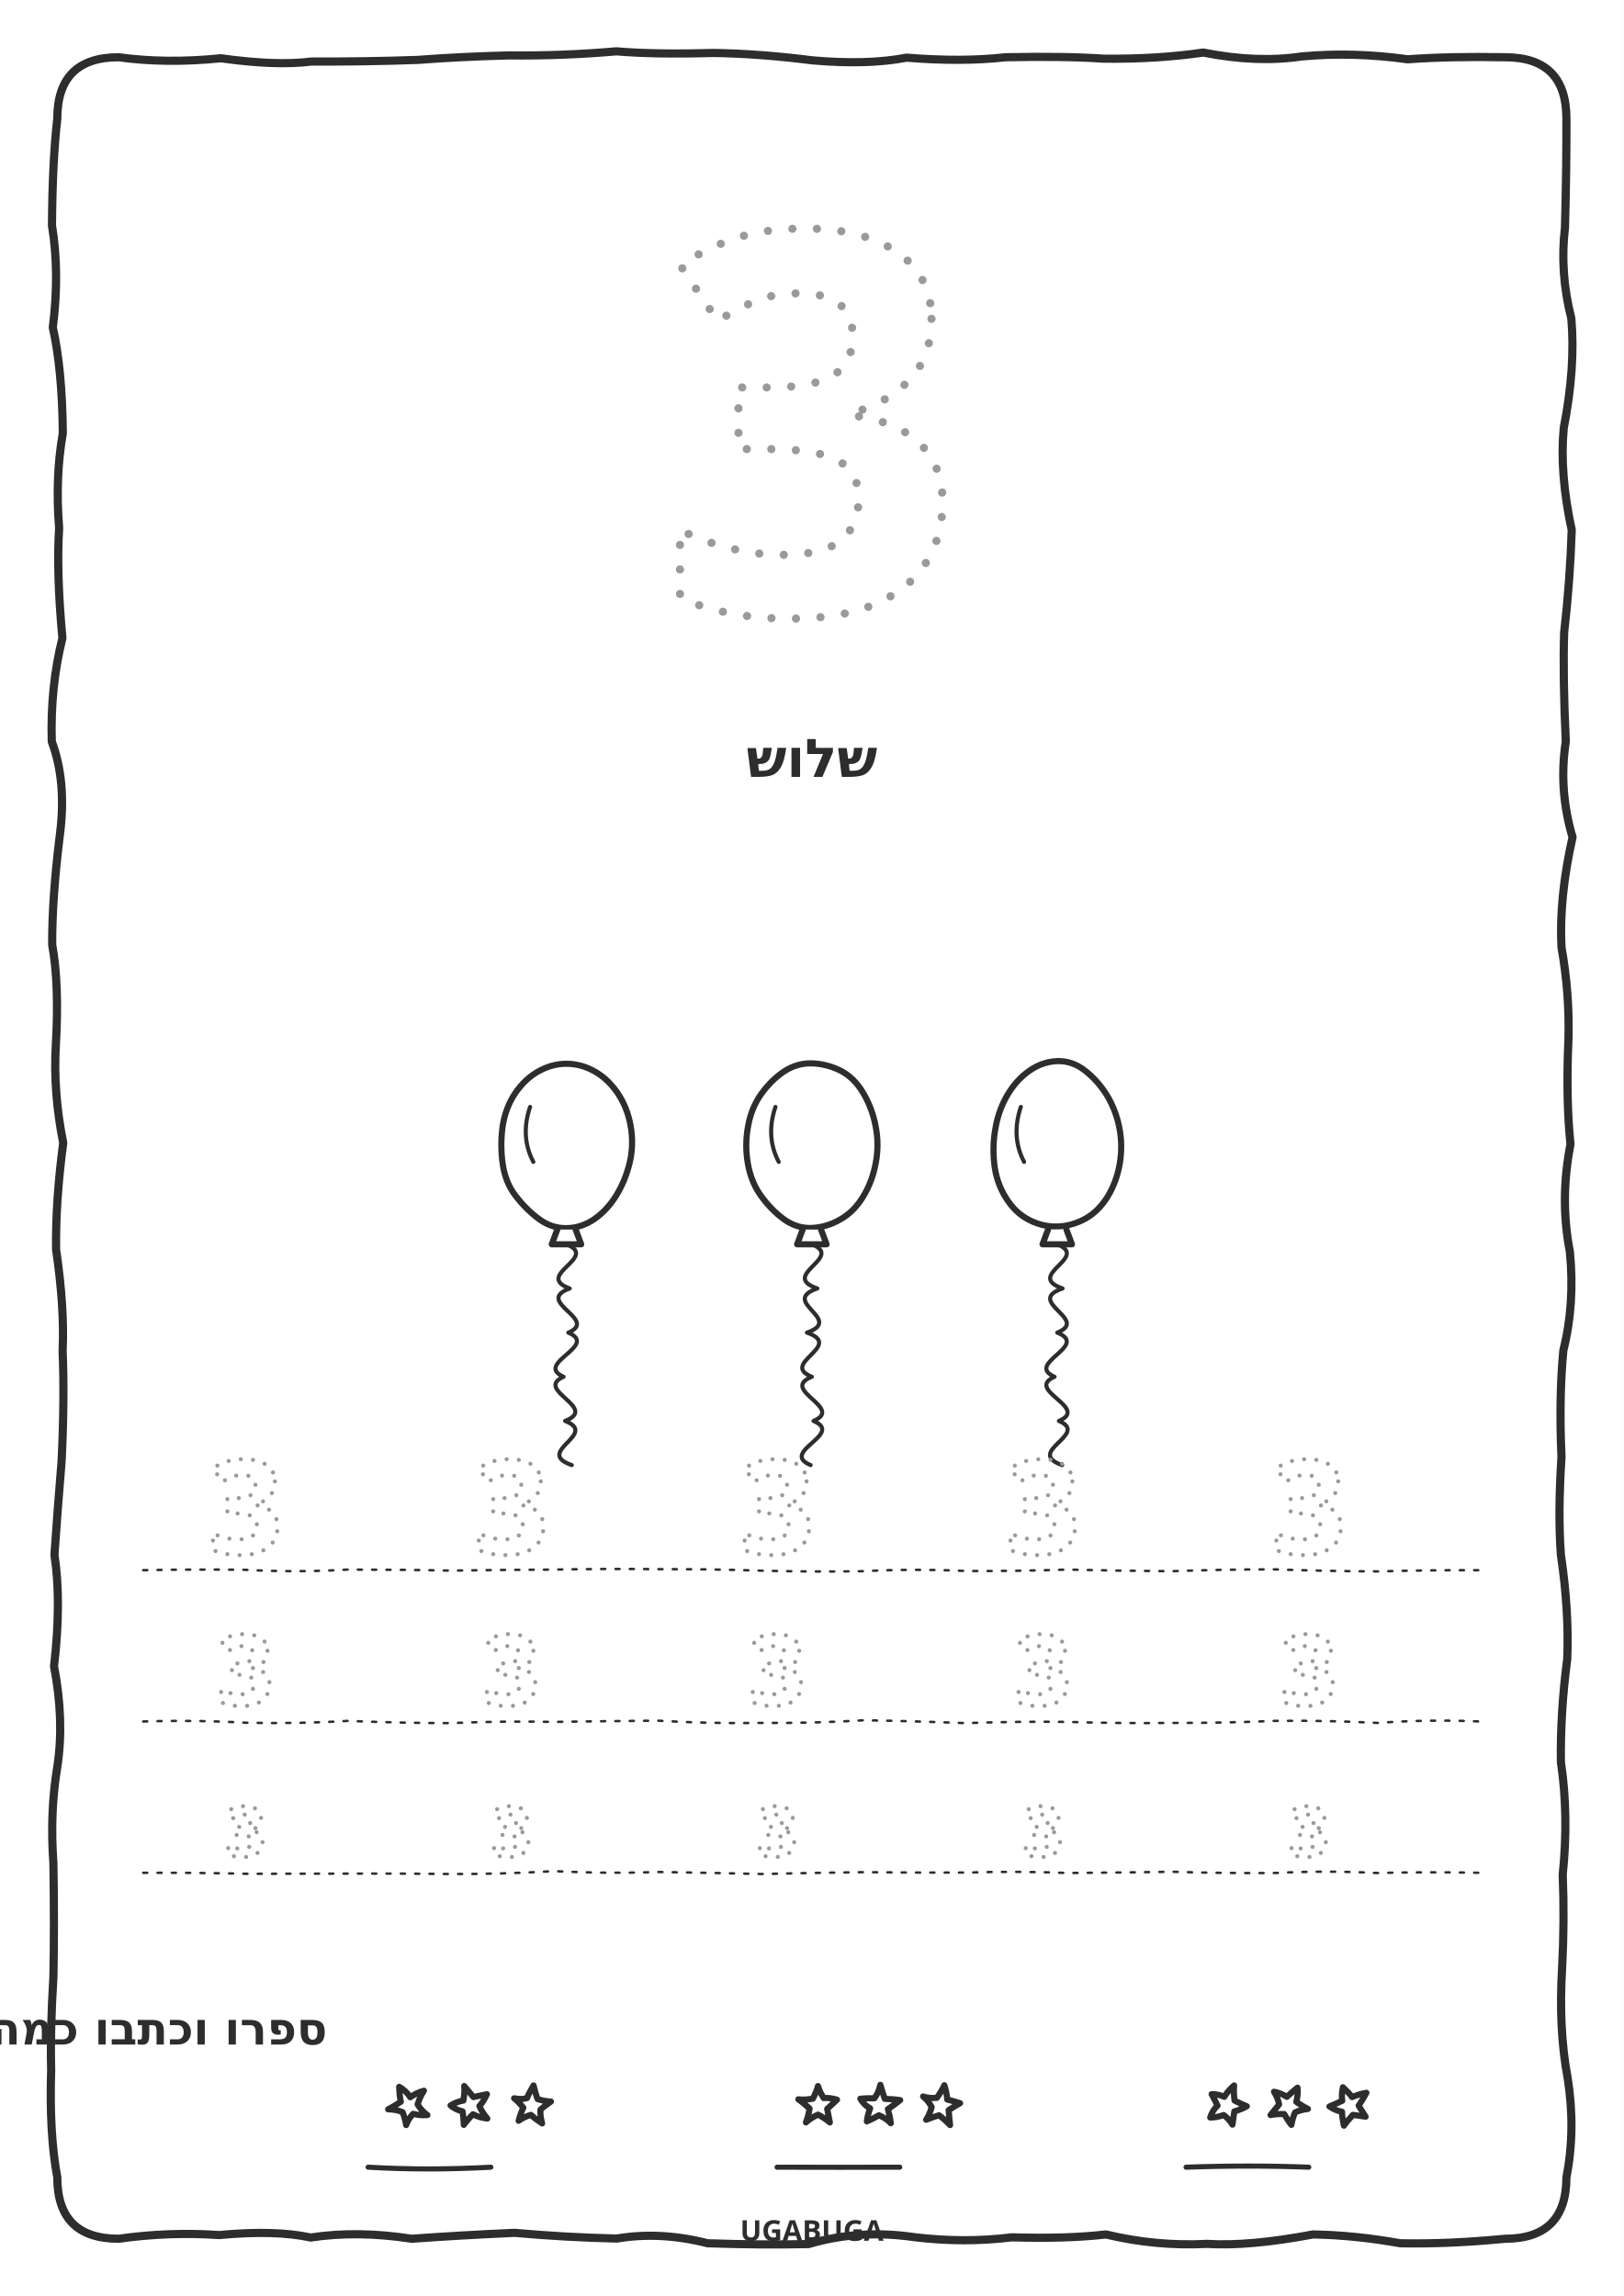
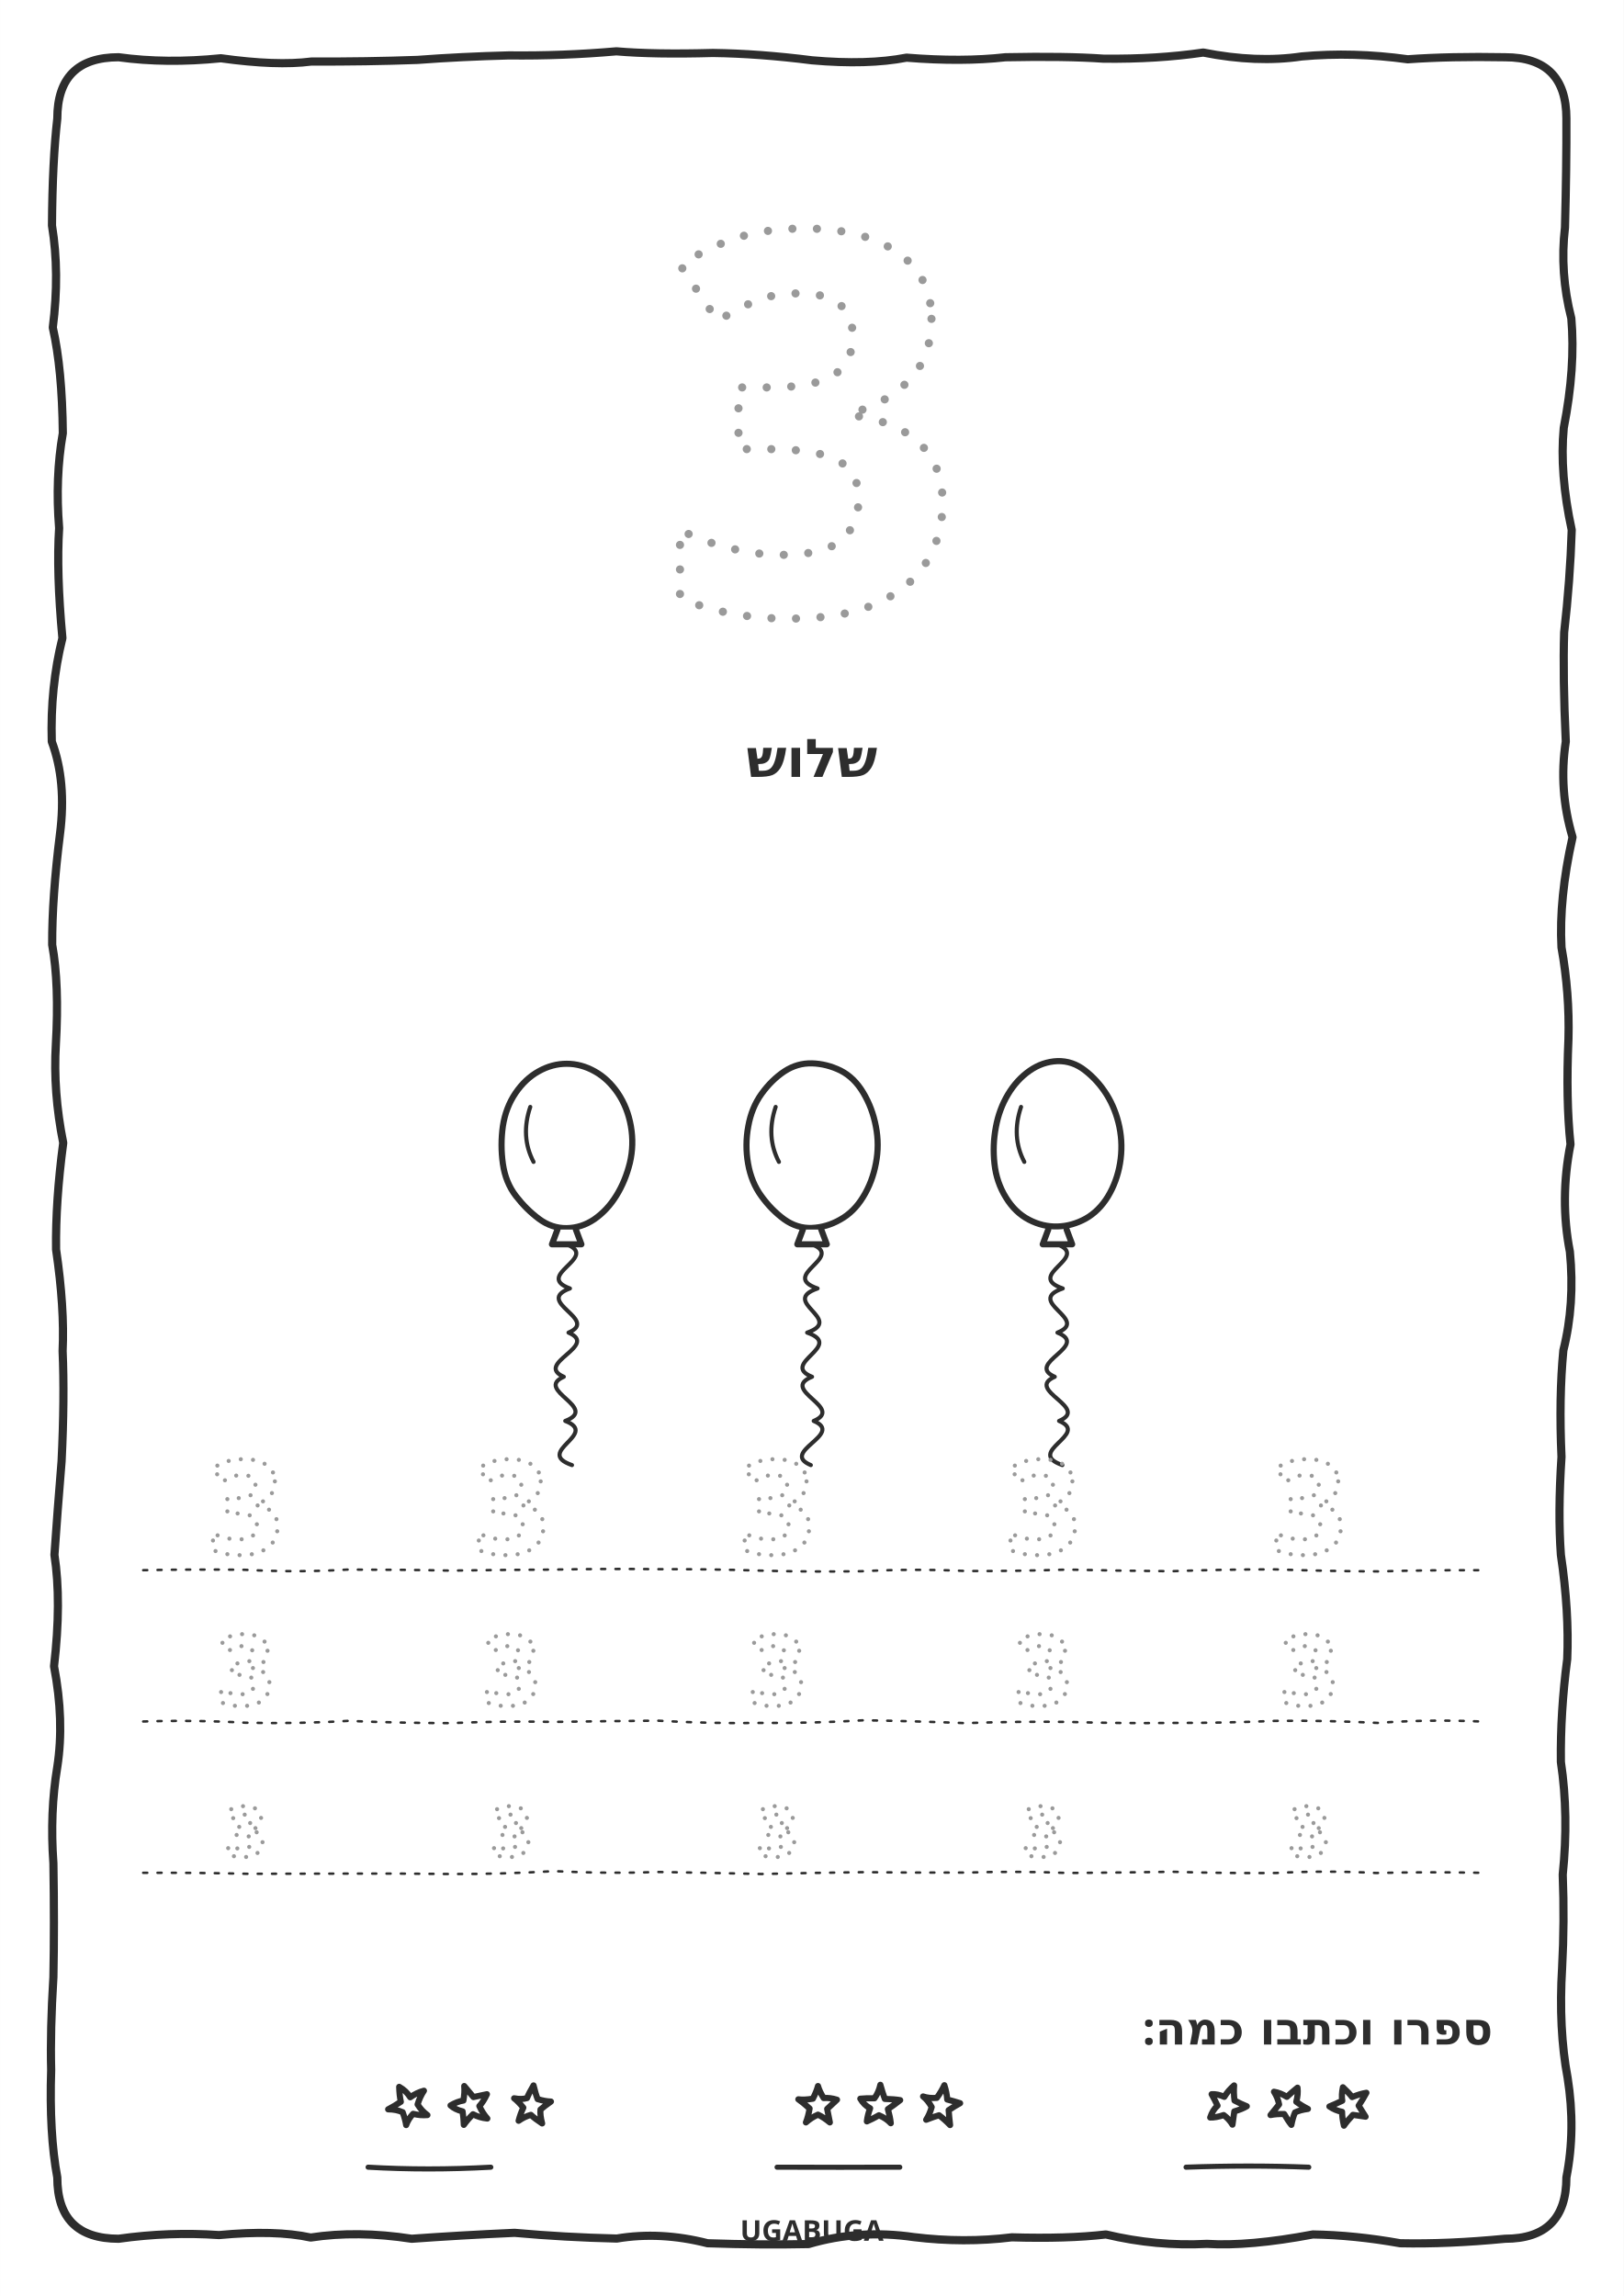
<svg xmlns="http://www.w3.org/2000/svg" width="210mm" height="297mm" viewBox="0 0 794 1123" fill="none" stroke="#2d2d2d" stroke-width="3" stroke-linecap="round" stroke-linejoin="round" font-family="Kalam, cursive">
  <defs />
  <rect width="794" height="1123" fill="#ffffff" stroke="none" />
  <path d="M58,28 Q81.2,31.2 108,28.5 Q135.2,32.3 152.2,30.1 Q179.3,30.2 204.2,29.3 Q225.5,27.7 248.8,27.1 Q275.2,27.4 301.4,25.1 Q319.9,26.7 348.6,25.9 Q371.1,26.2 397.1,29.5 Q424.3,31.9 443.3,28.2 Q470.5,30.4 491.7,28 Q521,27.4 539.6,28.7 Q565.8,29 588.4,25.7 Q614.6,30.9 636.6,27.6 Q661.8,25.3 688.4,29 Q709.2,27.5 736,28 Q766,28 766,58 Q766.1,81.3 765.3,111.3 Q762.7,133.3 768.4,155.7 Q770.5,179.6 764.7,209.3 Q762.6,231.5 768.6,259.2 Q767.8,284.1 764.9,309.3 Q764.2,330.7 765.7,362.7 Q762.1,386.2 769,409.5 Q762.3,439.4 763.6,463.4 Q767.6,485.8 767,508.2 Q765.7,537.7 768,559.7 Q762.7,586.6 767.7,612.2 Q770.2,637.8 764.5,660.5 Q762.3,683.6 763.6,712.6 Q761.8,740.1 763.3,760.5 Q767.4,788.3 766.4,811.5 Q763,837.4 763.3,861.8 Q767.2,888 764.2,916.9 Q765.1,939.8 763.9,962.4 Q762.1,992.4 766.6,1016.3 Q770.6,1041.6 766,1065 Q766,1095 736,1095 Q708.1,1097.7 684.7,1097.2 Q662.3,1093.2 642,1092.9 Q610.8,1098.8 590.2,1097.5 Q565.5,1098.8 540.8,1092.9 Q521.8,1095.1 494.8,1094.3 Q471.4,1097.2 446.9,1094.2 Q420.2,1090.3 395.4,1097.6 Q372.1,1098.1 346,1097.2 Q322.9,1091.3 301.6,1094.9 Q276.1,1094.3 251.6,1092.1 Q224.9,1093.3 201.3,1095 Q174.7,1090.9 151.9,1094.4 Q134.5,1090.6 107.1,1093.2 Q82.8,1091.5 58,1095 Q28,1095 28,1065 Q24,1043.6 25,1012.4 Q24.5,993 26.1,967 Q26.6,941.7 26.1,911.4 Q24.3,886.5 28,864.2 Q31.5,841.6 26.4,815 Q30.1,783.3 26.6,760.5 Q28.1,739 30.1,714.7 Q31.6,683.8 30.6,660.8 Q31.6,639.7 27.4,611.1 Q27.1,587.7 30.9,559 Q25.9,534 27.3,510.8 Q29,481.3 25.5,462.1 Q25.4,439.1 29.3,408 Q32.6,382.3 25.3,362.7 Q24.5,336.2 30.5,312.1 Q27.5,279.8 28.9,258.3 Q26.9,233.6 30.7,211.9 Q30.4,180.5 25.8,160.2 Q29.2,133.5 25.4,110.3 Q25.6,79 28,58 Q28,28 58,28 Z" stroke-width="4" />
  <text x="397" y="300" font-family="Heebo, sans-serif" font-size="260" font-weight="700" text-anchor="middle" direction="ltr" fill="none" stroke="#9a9a9a" stroke-width="4" stroke-dasharray="0 12" stroke-linecap="round">3</text>
  <text x="397" y="380" font-family="Heebo, sans-serif" font-size="26" font-weight="700" text-anchor="middle" direction="rtl" fill="#2d2d2d" stroke="none">שלוש</text>
-   <clipPath id="b1">
-     <path d="M308.1,569.1 Q306.6,578.2 301.9,585.3 Q297.2,592.4 290.6,596 Q284.1,599.7 277,599.8 Q269.9,599.9 263.4,596.1 Q256.9,592.2 252,585.3 Q247.2,578.3 245.6,569.2 Q244.1,560 245.9,551 Q247.7,542 252.4,535 Q257.1,528.1 263.4,523.8 Q269.8,519.5 277,519.6 Q284.2,519.8 290.8,523.5 Q297.4,527.3 302.1,534.4 Q306.9,541.6 308.3,550.8 Q309.6,560 308.1,569.1 Z" />
-   </clipPath>
-   <path d="M307.9,568.8 Q305.7,577.7 301.3,584.8 Q296.9,591.9 290.6,596.3 Q284.3,600.6 277,600.7 Q269.7,600.8 263.5,596.2 Q257.3,591.6 252.2,585 Q247.1,578.4 245.8,569.2 Q244.5,560 245.8,550.8 Q247.2,541.7 252,534.6 Q256.8,527.6 263.3,524 Q269.9,520.3 277,520.3 Q284.1,520.3 290.7,524 Q297.2,527.6 302,534.6 Q306.8,541.7 308.4,550.8 Q310,560 307.9,568.8 Z" fill="#ffffff" />
-   <path d="M259.2,541.4 Q254.3,555.9 260.8,568.3" stroke-width="2" />
-   <path d="M272.5,601.4 L269.8,608.6 L284.2,608.6 L281.5,601.4" fill="#ffffff" />
-   <path d="M277,608.6 C293.2,615.1 260.8,623.7 278.6,630.2 C260.8,636.7 293.2,645.3 277.9,651.8 C293.2,658.3 260.8,666.9 275.6,673.4 C260.8,679.9 293.2,688.5 276.3,695 C293.2,701.5 260.8,710.1 279.6,716.6" stroke-width="2" />
-   <clipPath id="b2">
-     <path d="M427.7,569 Q426.1,577.9 421.6,585.1 Q417.1,592.3 410.6,596.1 Q404.1,599.9 396.9,600.3 Q389.7,600.7 383.2,596.7 Q376.6,592.7 372.5,585.1 Q368.3,577.6 366.7,568.8 Q365.1,560 366.2,550.9 Q367.3,541.7 372.1,534.8 Q377,527.9 383.4,523.8 Q389.8,519.8 397.1,519.4 Q404.3,519 410.7,523.4 Q417.1,527.8 421.6,535 Q426.1,542.1 427.7,551 Q429.3,560 427.7,569 Z" />
-   </clipPath>
-   <path d="M428.2,569.1 Q426.5,578.1 422,585.4 Q417.5,592.8 410.8,596.5 Q404.2,600.3 396.9,600.6 Q389.7,600.9 383.4,596.4 Q377.1,591.8 372.2,585 Q367.3,578.3 365.7,569.1 Q364.1,560 365.8,550.9 Q367.4,541.8 372.3,535 Q377.2,528.2 383.5,524 Q389.8,519.9 397,520.1 Q404.1,520.3 410.9,523.6 Q417.6,527 422,534.4 Q426.5,541.9 428.2,550.9 Q430,560 428.2,569.1 Z" fill="#ffffff" />
-   <path d="M379.2,541.4 Q374.3,555.9 380.8,568.3" stroke-width="2" />
-   <path d="M392.5,601.4 L389.8,608.6 L404.2,608.6 L401.5,601.4" fill="#ffffff" />
-   <path d="M397,608.6 C413.2,615.1 380.8,623.7 399.7,630.2 C380.8,636.7 413.2,645.3 394.6,651.8 C413.2,658.3 380.8,666.9 397,673.4 C380.8,679.9 413.2,688.5 397.8,695 C413.2,701.5 380.8,710.1 396.4,716.6" stroke-width="2" />
-   <clipPath id="b3">
-     <path d="M548.1,569 Q546.4,578.1 541.7,585.1 Q537,592.1 530.6,596.3 Q524.2,600.5 517,600.3 Q509.8,600.1 503.2,596.4 Q496.6,592.7 492.3,585.3 Q488,577.8 486,568.9 Q484,560 485.9,551 Q487.8,542 492.5,535.1 Q497.2,528.2 503.5,523.8 Q509.8,519.4 516.9,519.8 Q524.1,520.2 530.7,523.8 Q537.3,527.4 541.5,534.9 Q545.6,542.4 547.7,551.2 Q549.8,560 548.1,569 Z" />
-   </clipPath>
-   <path d="M547.6,569 Q546.1,577.9 541.7,585.2 Q537.3,592.4 530.7,596.1 Q524.1,599.7 517,599.9 Q509.8,600.1 503.1,596.6 Q496.3,593.1 491.8,585.7 Q487.2,578.3 486.2,569.2 Q485.2,560 486.9,551.2 Q488.5,542.5 492.8,535.3 Q497.1,528.1 503.4,523.7 Q509.7,519.3 517,519 Q524.4,518.8 530.5,523.6 Q536.7,528.4 541.1,535.4 Q545.5,542.5 547.3,551.2 Q549.1,560 547.6,569 Z" fill="#ffffff" />
-   <path d="M499.2,541.4 Q494.3,555.9 500.8,568.3" stroke-width="2" />
-   <path d="M512.5,601.4 L509.8,608.6 L524.2,608.6 L521.5,601.4" fill="#ffffff" />
-   <path d="M517,608.6 C533.2,615.1 500.8,623.7 519.6,630.2 C500.8,636.7 533.2,645.3 517,651.8 C533.2,658.3 500.8,666.9 515.7,673.4 C500.8,679.9 533.2,688.5 517.8,695 C533.2,701.5 500.8,710.1 519.4,716.6" stroke-width="2" />
+   <g transform="translate(0.1,0.0) scale(1.000)">
+     <clipPath id="b1">
+       <path d="M308.1,569.1 Q306.6,578.2 301.9,585.3 Q297.2,592.4 290.6,596 Q284.1,599.7 277,599.8 Q269.9,599.9 263.4,596.1 Q256.9,592.2 252,585.3 Q247.2,578.3 245.6,569.2 Q244.1,560 245.9,551 Q247.7,542 252.4,535 Q257.1,528.1 263.4,523.8 Q269.8,519.5 277,519.6 Q284.2,519.8 290.8,523.5 Q297.4,527.3 302.1,534.4 Q306.9,541.6 308.3,550.8 Q309.6,560 308.1,569.1 Z" />
+     </clipPath>
+     <path d="M307.9,568.8 Q305.7,577.7 301.3,584.8 Q296.9,591.9 290.6,596.3 Q284.3,600.6 277,600.7 Q269.7,600.8 263.5,596.2 Q257.3,591.6 252.2,585 Q247.1,578.4 245.8,569.2 Q244.5,560 245.8,550.8 Q247.2,541.7 252,534.6 Q256.8,527.6 263.3,524 Q269.9,520.3 277,520.3 Q284.1,520.3 290.7,524 Q297.2,527.6 302,534.6 Q306.8,541.7 308.4,550.8 Q310,560 307.9,568.8 Z" fill="#ffffff" />
+     <path d="M259.2,541.4 Q254.3,555.9 260.8,568.3" stroke-width="2" />
+     <path d="M272.5,601.4 L269.8,608.6 L284.2,608.6 L281.5,601.4" fill="#ffffff" />
+     <path d="M277,608.6 C293.2,615.1 260.8,623.7 278.6,630.2 C260.8,636.7 293.2,645.3 277.9,651.8 C293.2,658.3 260.8,666.9 275.6,673.4 C260.8,679.9 293.2,688.5 276.3,695 C293.2,701.5 260.8,710.1 279.6,716.6" stroke-width="2" />
+     <clipPath id="b2">
+       <path d="M427.7,569 Q426.1,577.9 421.6,585.1 Q417.1,592.3 410.6,596.1 Q404.1,599.9 396.9,600.3 Q389.7,600.7 383.2,596.7 Q376.6,592.7 372.5,585.1 Q368.3,577.6 366.7,568.8 Q365.1,560 366.2,550.9 Q367.3,541.7 372.1,534.8 Q377,527.9 383.4,523.8 Q389.8,519.8 397.1,519.4 Q404.3,519 410.7,523.4 Q417.1,527.8 421.6,535 Q426.1,542.1 427.7,551 Q429.3,560 427.7,569 Z" />
+     </clipPath>
+     <path d="M428.2,569.1 Q426.5,578.1 422,585.4 Q417.5,592.8 410.8,596.5 Q404.2,600.3 396.9,600.6 Q389.7,600.9 383.4,596.4 Q377.1,591.8 372.2,585 Q367.3,578.3 365.7,569.1 Q364.1,560 365.8,550.9 Q367.4,541.8 372.3,535 Q377.2,528.2 383.5,524 Q389.8,519.9 397,520.1 Q404.1,520.3 410.9,523.6 Q417.6,527 422,534.4 Q426.5,541.9 428.2,550.9 Q430,560 428.2,569.1 Z" fill="#ffffff" />
+     <path d="M379.2,541.4 Q374.3,555.9 380.8,568.3" stroke-width="2" />
+     <path d="M392.5,601.4 L389.8,608.6 L404.2,608.6 L401.5,601.4" fill="#ffffff" />
+     <path d="M397,608.6 C413.2,615.1 380.8,623.7 399.7,630.2 C380.8,636.7 413.2,645.3 394.6,651.8 C413.2,658.3 380.8,666.9 397,673.4 C380.8,679.9 413.2,688.5 397.8,695 C413.2,701.5 380.8,710.1 396.4,716.6" stroke-width="2" />
+     <clipPath id="b3">
+       <path d="M548.1,569 Q546.4,578.1 541.7,585.1 Q537,592.1 530.6,596.3 Q524.2,600.5 517,600.3 Q509.8,600.1 503.2,596.4 Q496.6,592.7 492.3,585.3 Q488,577.8 486,568.9 Q484,560 485.9,551 Q487.8,542 492.5,535.1 Q497.2,528.2 503.5,523.8 Q509.8,519.4 516.9,519.8 Q524.1,520.2 530.7,523.8 Q537.3,527.4 541.5,534.9 Q545.6,542.4 547.7,551.2 Q549.8,560 548.1,569 Z" />
+     </clipPath>
+     <path d="M547.6,569 Q546.1,577.9 541.7,585.2 Q537.3,592.4 530.7,596.1 Q524.1,599.7 517,599.9 Q509.8,600.1 503.1,596.6 Q496.3,593.1 491.8,585.7 Q487.2,578.3 486.2,569.2 Q485.2,560 486.9,551.2 Q488.5,542.5 492.8,535.3 Q497.1,528.1 503.4,523.7 Q509.7,519.3 517,519 Q524.4,518.8 530.5,523.6 Q536.7,528.4 541.1,535.4 Q545.5,542.5 547.3,551.2 Q549.1,560 547.6,569 Z" fill="#ffffff" />
+     <path d="M499.2,541.4 Q494.3,555.9 500.8,568.3" stroke-width="2" />
+     <path d="M512.5,601.4 L509.8,608.6 L524.2,608.6 L521.5,601.4" fill="#ffffff" />
+     <path d="M517,608.6 C533.2,615.1 500.8,623.7 519.6,630.2 C500.8,636.7 533.2,645.3 517,651.8 C533.2,658.3 500.8,666.9 515.7,673.4 C500.8,679.9 533.2,688.5 517.8,695 C533.2,701.5 500.8,710.1 519.4,716.6" stroke-width="2" />
+   </g>
  <path d="M70,768 Q94,767.5 119.5,767.8 Q146.1,769.2 169.9,767.7 Q196.8,767.7 220.1,768.2 Q247.1,767.8 271.2,767.7 Q296.4,767.2 321.8,767.5 Q346.7,767.4 371.3,768.2 Q396,768.9 421.8,768.5 Q446.7,767.2 472.5,768.4 Q497,768.5 522.1,767.7 Q546.7,768.3 573,768.5 Q597.3,767.6 623.3,767.6 Q649.7,768.5 674,768.6 Q698.6,767.9 724,768" stroke-width="1.2" stroke-dasharray="2 5" />
  <text x="120" y="760" font-family="Heebo, sans-serif" font-size="64" font-weight="700" text-anchor="middle" direction="ltr" fill="none" stroke="#9a9a9a" stroke-width="2" stroke-dasharray="0 6" stroke-linecap="round">3</text>
  <text x="250" y="760" font-family="Heebo, sans-serif" font-size="64" font-weight="700" text-anchor="middle" direction="ltr" fill="none" stroke="#9a9a9a" stroke-width="2" stroke-dasharray="0 6" stroke-linecap="round">3</text>
  <text x="380" y="760" font-family="Heebo, sans-serif" font-size="64" font-weight="700" text-anchor="middle" direction="ltr" fill="none" stroke="#9a9a9a" stroke-width="2" stroke-dasharray="0 6" stroke-linecap="round">3</text>
  <text x="510" y="760" font-family="Heebo, sans-serif" font-size="64" font-weight="700" text-anchor="middle" direction="ltr" fill="none" stroke="#9a9a9a" stroke-width="2" stroke-dasharray="0 6" stroke-linecap="round">3</text>
  <text x="640" y="760" font-family="Heebo, sans-serif" font-size="64" font-weight="700" text-anchor="middle" direction="ltr" fill="none" stroke="#9a9a9a" stroke-width="2" stroke-dasharray="0 6" stroke-linecap="round">3</text>
  <path d="M70,842 Q95.1,841.2 119.9,842.6 Q146.2,843.2 170.1,841.7 Q197,842.8 220.2,842.8 Q246.6,841.7 270.8,842.2 Q297.1,841.8 321.6,841.6 Q347,843.1 372.3,842.7 Q398,842.9 422.5,841.4 Q446.9,841.8 472,842.8 Q498.3,841.9 522,842.2 Q547.9,843 573.4,842.7 Q597.1,842.8 623.7,841.7 Q648.8,841.4 673.7,842.7 Q698.7,840.9 724,842" stroke-width="1.2" stroke-dasharray="2 5" />
  <text x="120" y="834" font-family="Heebo, sans-serif" font-size="48" font-weight="700" text-anchor="middle" direction="ltr" fill="none" stroke="#9a9a9a" stroke-width="2" stroke-dasharray="0 6" stroke-linecap="round">3</text>
  <text x="250" y="834" font-family="Heebo, sans-serif" font-size="48" font-weight="700" text-anchor="middle" direction="ltr" fill="none" stroke="#9a9a9a" stroke-width="2" stroke-dasharray="0 6" stroke-linecap="round">3</text>
  <text x="380" y="834" font-family="Heebo, sans-serif" font-size="48" font-weight="700" text-anchor="middle" direction="ltr" fill="none" stroke="#9a9a9a" stroke-width="2" stroke-dasharray="0 6" stroke-linecap="round">3</text>
  <text x="510" y="834" font-family="Heebo, sans-serif" font-size="48" font-weight="700" text-anchor="middle" direction="ltr" fill="none" stroke="#9a9a9a" stroke-width="2" stroke-dasharray="0 6" stroke-linecap="round">3</text>
  <text x="640" y="834" font-family="Heebo, sans-serif" font-size="48" font-weight="700" text-anchor="middle" direction="ltr" fill="none" stroke="#9a9a9a" stroke-width="2" stroke-dasharray="0 6" stroke-linecap="round">3</text>
  <path d="M70,916 Q96.4,915.9 121.1,916.5 Q146.3,916.5 170.1,916.4 Q195.1,916.3 220.7,916.6 Q245.2,916.7 270.9,915.2 Q297.5,916.5 321.6,915.6 Q347.5,916 372.3,916.6 Q398.1,916 422,915.7 Q447.4,916 472.8,915.9 Q497.1,915.1 522.4,916.1 Q549,915.9 573.5,915.5 Q598.1,916.3 623.9,916.1 Q648.7,914.8 672.9,916.1 Q698.5,915.5 724,916" stroke-width="1.2" stroke-dasharray="2 5" />
  <text x="120" y="908" font-family="Heebo, sans-serif" font-size="34" font-weight="700" text-anchor="middle" direction="ltr" fill="none" stroke="#9a9a9a" stroke-width="2" stroke-dasharray="0 6" stroke-linecap="round">3</text>
  <text x="250" y="908" font-family="Heebo, sans-serif" font-size="34" font-weight="700" text-anchor="middle" direction="ltr" fill="none" stroke="#9a9a9a" stroke-width="2" stroke-dasharray="0 6" stroke-linecap="round">3</text>
  <text x="380" y="908" font-family="Heebo, sans-serif" font-size="34" font-weight="700" text-anchor="middle" direction="ltr" fill="none" stroke="#9a9a9a" stroke-width="2" stroke-dasharray="0 6" stroke-linecap="round">3</text>
  <text x="510" y="908" font-family="Heebo, sans-serif" font-size="34" font-weight="700" text-anchor="middle" direction="ltr" fill="none" stroke="#9a9a9a" stroke-width="2" stroke-dasharray="0 6" stroke-linecap="round">3</text>
  <text x="640" y="908" font-family="Heebo, sans-serif" font-size="34" font-weight="700" text-anchor="middle" direction="ltr" fill="none" stroke="#9a9a9a" stroke-width="2" stroke-dasharray="0 6" stroke-linecap="round">3</text>
-   <text x="160" y="1000" font-family="Heebo, sans-serif" font-size="22" font-weight="700" text-anchor="start" direction="rtl" fill="#2d2d2d" stroke="none">ספרו וכתבו כמה:</text>
+   <text x="730" y="1000" font-family="Heebo, sans-serif" font-size="22" font-weight="700" text-anchor="start" direction="rtl" fill="#2d2d2d" stroke="none">ספרו וכתבו כמה:</text>
  <path d="M207.3,1022.6 Q205.3,1025.6 204.2,1029.3 Q206.2,1032.5 209,1034.5 Q205.5,1034.8 202,1033.9 Q199.7,1036.3 198.6,1039.4 Q198.2,1036.7 196.9,1033.1 Q193.7,1031.7 189.8,1031.7 Q192.7,1030.2 196,1028 Q195.3,1024.9 195.2,1020.7 Q198.6,1022.6 200.6,1025.8 Q203.8,1023.5 207.3,1022.6 Z" />
  <path d="M238.1,1024.3 Q236.4,1028 234.4,1030.1 Q236,1033.6 238.3,1036.2 Q234.4,1035.8 231.3,1034.1 Q228.8,1036.5 226.8,1039.3 Q226.7,1036.1 226.2,1032.7 Q222.5,1031.8 220.3,1029.8 Q223.5,1027.9 226.6,1027.4 Q227.3,1023.4 227,1020.3 Q229.2,1023 231.5,1025.7 Q235.4,1024.9 238.1,1024.3 Z" />
  <path d="M260.9,1020 Q261.9,1024.2 262.9,1026.7 Q266.5,1027.8 269.4,1027.9 Q266.4,1030 264.3,1031.8 Q264,1034.5 265.1,1038.6 Q261.6,1036.3 259.6,1034.4 Q256.4,1035.3 253.6,1037.3 Q254.5,1033.8 255.9,1030.9 Q253.4,1027.8 251.4,1026.3 Q255.1,1027 257.7,1026.2 Q258.7,1023.7 260.9,1020 Z" />
  <path d="M180,1060 Q209.2,1061.7 240,1060" stroke-width="2.5" />
  <path d="M400,1020.3 Q400.8,1023.1 402.8,1026.2 Q405.8,1025.9 409.3,1027 Q406.2,1029.9 404.5,1031.5 Q405.2,1035.1 405.8,1038.1 Q402.8,1035.6 400,1034.3 Q396.8,1035.7 394.1,1038.1 Q395.2,1035.4 395.9,1031.3 Q392.6,1028.3 390.4,1026.8 Q393.2,1027.2 397.5,1026.5 Q399.3,1023 400,1020.3 Z" />
  <path d="M430.5,1019.7 Q431.6,1023.7 432.7,1026.6 Q437.2,1026.7 440.2,1027.2 Q437.7,1029.2 434.2,1031.6 Q435.3,1035.6 435.6,1038.5 Q433.4,1036.1 429.8,1034.6 Q426.7,1036.4 423.9,1037.6 Q424.3,1034.3 425.5,1031.2 Q422.5,1029.6 420.7,1026.5 Q423.6,1026.2 427.6,1026.3 Q429.7,1023.4 430.5,1019.7 Z" />
  <path d="M461.8,1019.9 Q463,1023.6 463.2,1026.9 Q466,1027.6 469.5,1028.7 Q467.2,1029.9 463.9,1032.1 Q464.1,1035 464.6,1039.4 Q461.9,1036.6 459.2,1034.6 Q456.7,1035.3 452.9,1036.8 Q454.6,1034.2 455.6,1030.6 Q453.8,1027.3 451.4,1025.4 Q454.3,1026.4 458.1,1026.1 Q460.3,1023.1 461.8,1019.9 Z" />
  <path d="M380,1060 Q411.6,1060.1 440,1060" stroke-width="2.5" />
  <path d="M603.5,1020 Q603.2,1023.6 603.7,1027.4 Q606.9,1029.1 609.7,1030.2 Q607.4,1031.6 603.6,1032.7 Q603.1,1036.1 602.7,1039.2 Q601,1036.4 598.4,1034.5 Q594.6,1035.8 591.8,1035.7 Q593,1032 595.4,1029.9 Q594.1,1027.1 592.5,1024.3 Q595.4,1024.1 598.7,1025.6 Q600.5,1022.6 603.5,1020 Z" />
  <path d="M634.5,1021.1 Q634.9,1024.3 633.9,1028 Q636.6,1030 639.6,1031.5 Q635.8,1032 633.3,1033.2 Q632.2,1035.7 631.5,1039.3 Q629.8,1037.2 628,1034 Q624.2,1033.9 621.3,1034.5 Q623.1,1032.2 625.5,1029.3 Q624.9,1026.1 623,1023.1 Q626.1,1023.6 629.3,1025.6 Q631.3,1023.7 634.5,1021.1 Z" />
  <path d="M668.2,1023.6 Q666.7,1026.5 664.4,1029.9 Q666.1,1032.6 667.8,1035.3 Q664.9,1034.9 661.6,1034.4 Q658.6,1037.6 657.2,1039.7 Q656.3,1035.8 656.3,1032.9 Q653,1032.3 650.1,1030.3 Q652.6,1029.3 656.4,1027.5 Q655.9,1024.7 656.7,1020.9 Q659.7,1023.7 661.2,1025.7 Q665.1,1024.1 668.2,1023.6 Z" />
  <path d="M580,1060 Q611,1058.9 640,1060" stroke-width="2.5" />
  <text x="397" y="1096" font-family="Heebo, sans-serif" font-size="14" font-weight="700" text-anchor="middle" direction="rtl" fill="#2d2d2d" stroke="none">UGABUGA</text>
</svg>
